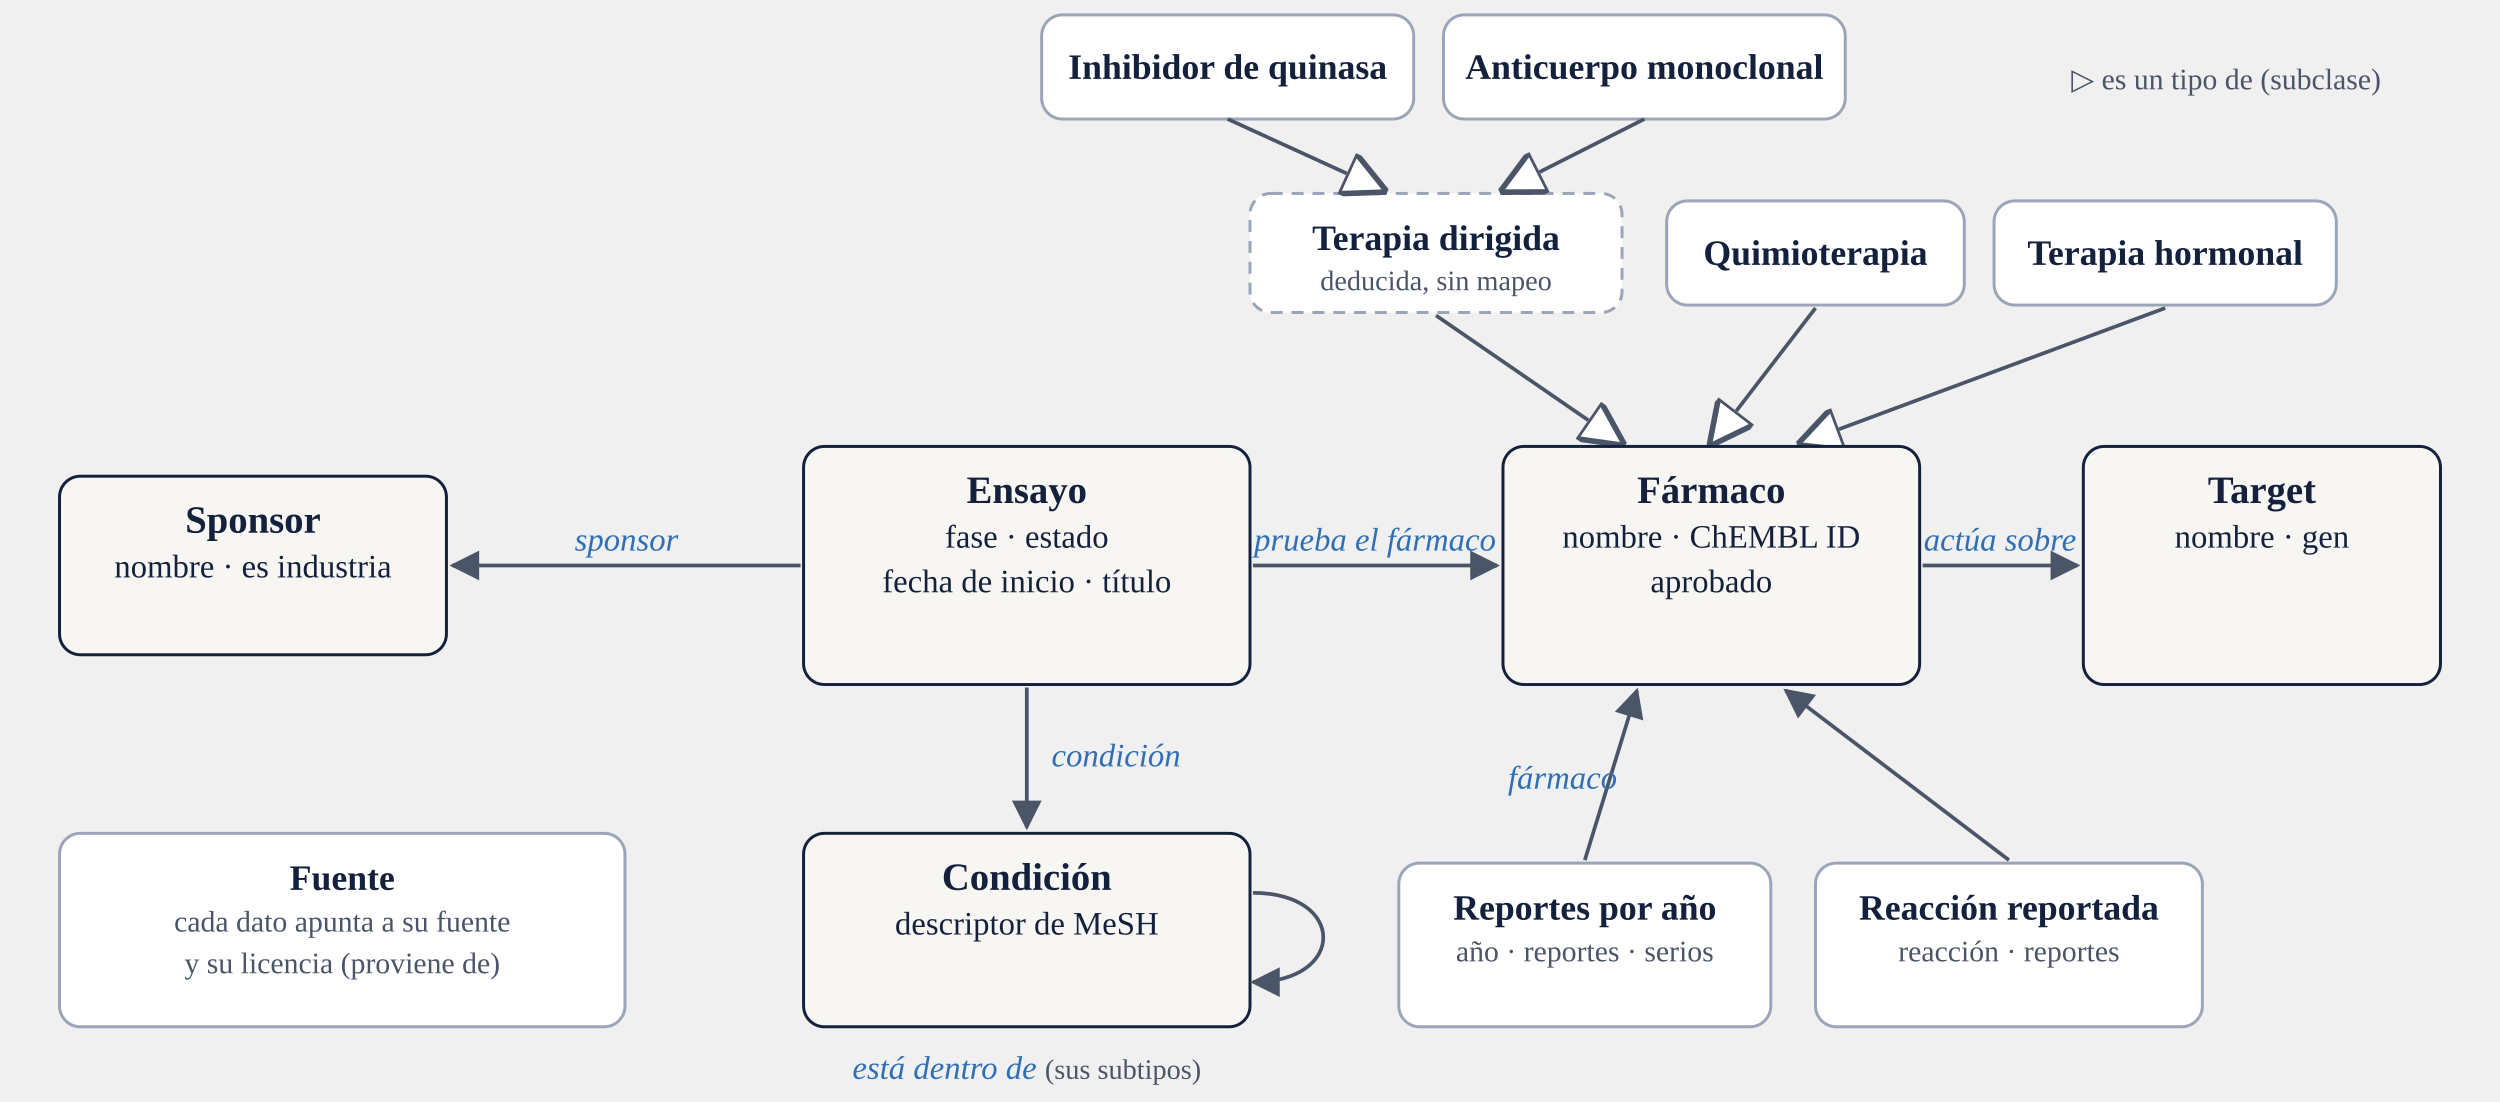
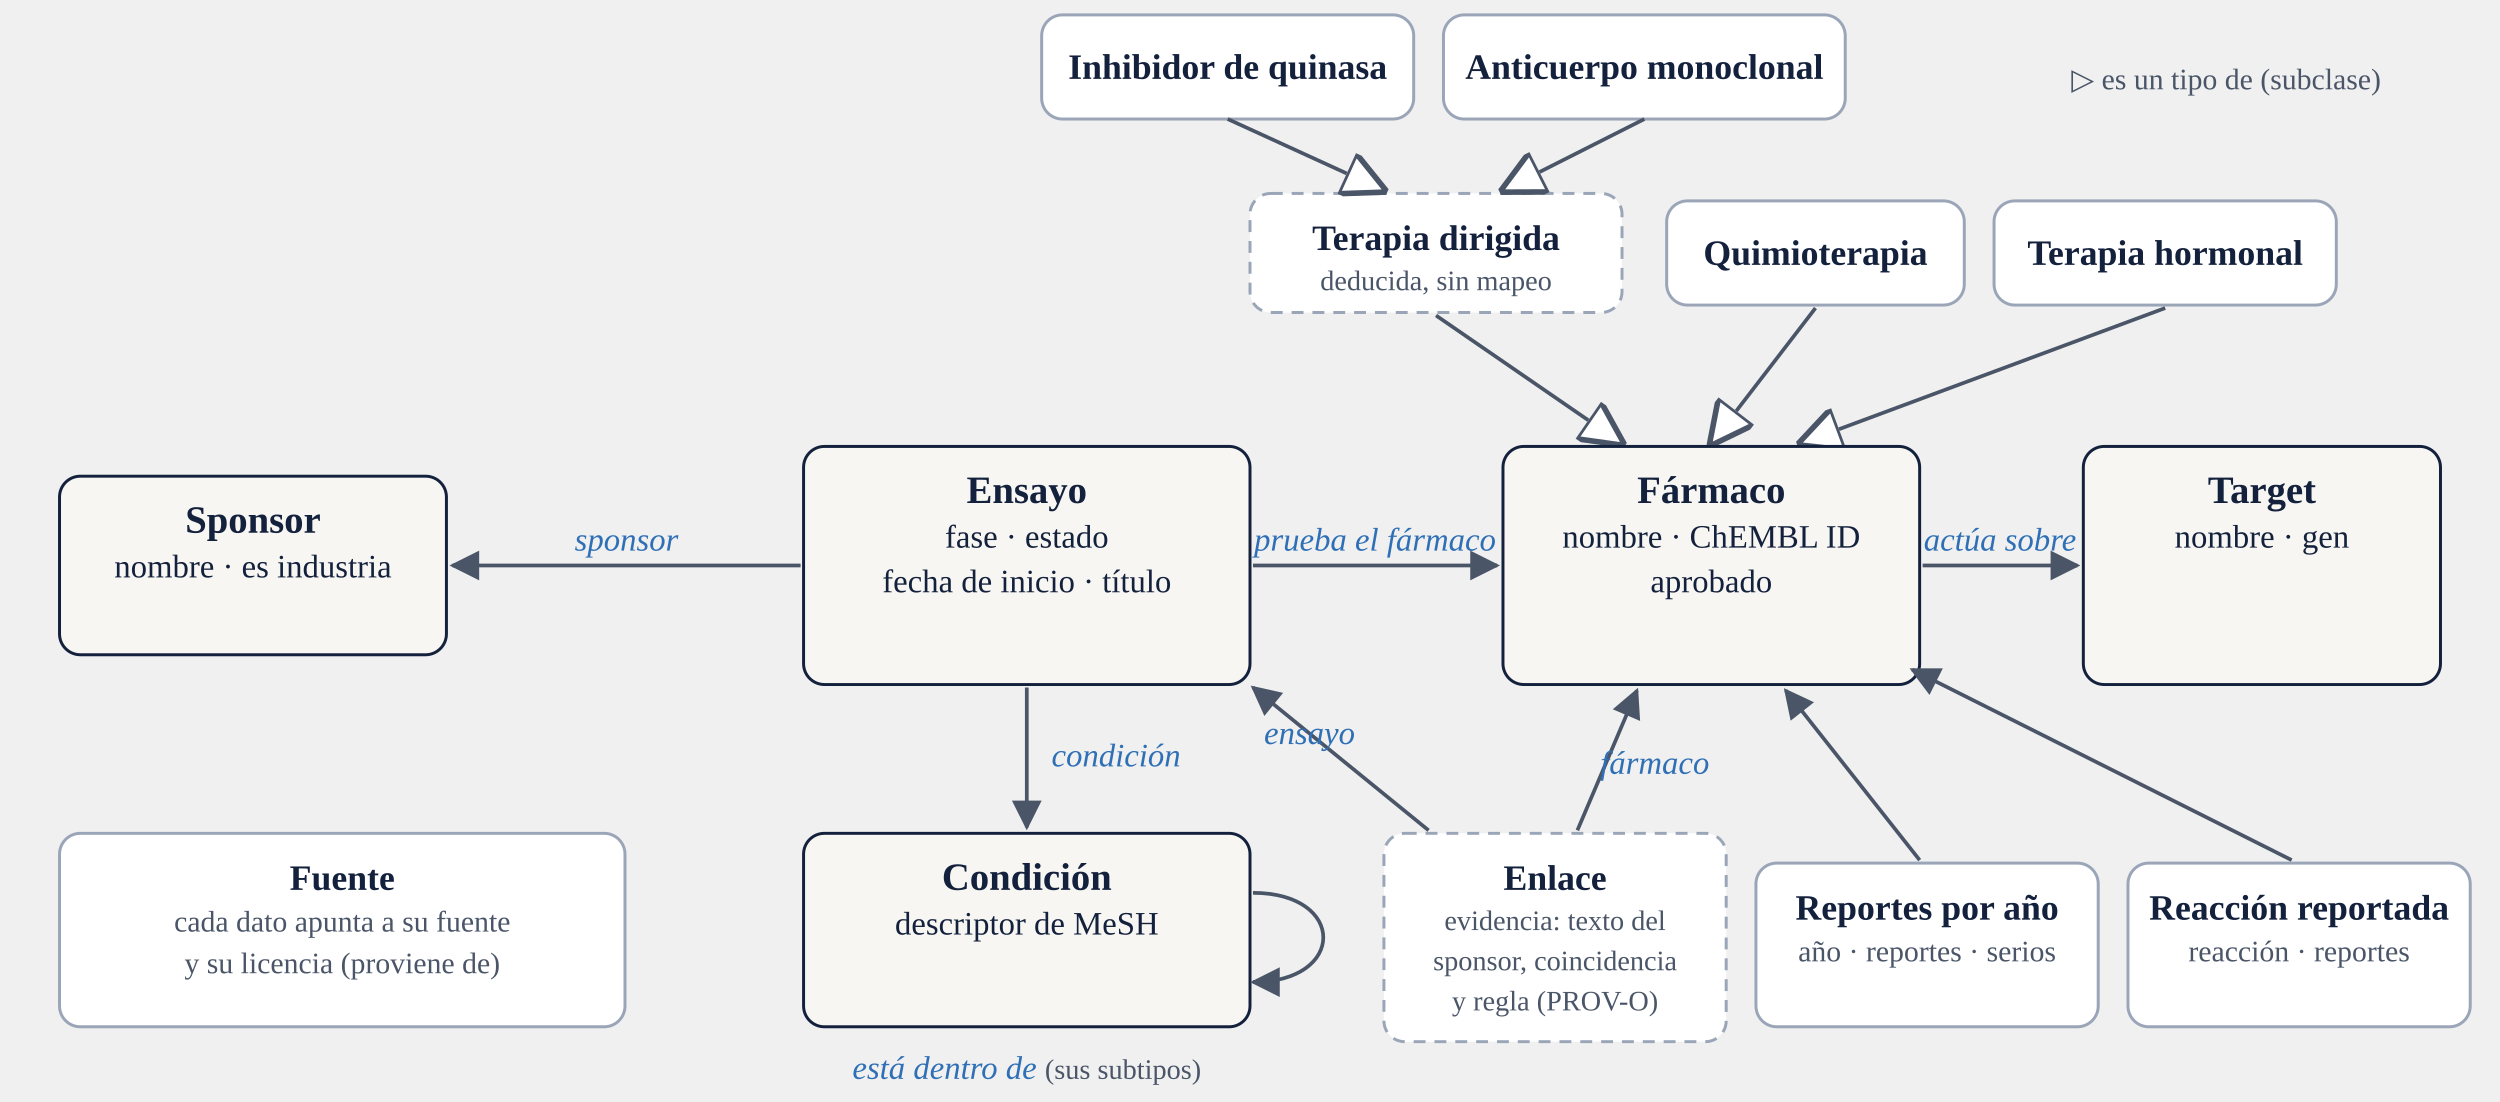
<svg xmlns="http://www.w3.org/2000/svg" viewBox="0 0 1680 740" width="1680" height="740" font-family="'Times New Roman', Times, serif">
  <defs>
    <marker id="arrow" viewBox="0 0 10 10" refX="9" refY="5" markerWidth="8" markerHeight="8" orient="auto-start-reverse">
      <path d="M0,0 L10,5 L0,10 z" fill="#4A5568" />
    </marker>
    <marker id="sub" viewBox="0 0 12 12" refX="11" refY="6" markerWidth="12" markerHeight="12" orient="auto">
      <path d="M0,0 L12,6 L0,12 z" fill="#FFFFFF" stroke="#4A5568" stroke-width="1.5" />
    </marker>
    <marker id="white" viewBox="0 0 10 10" refX="9" refY="5" markerWidth="8" markerHeight="8" orient="auto">
      <path d="M0,0 L10,5 L0,10 z" fill="#FFFFFF" />
    </marker>
  </defs>
  <rect x="700" y="10" width="250" height="70" rx="14" fill="#FFFFFF" stroke="#9AA5B8" stroke-width="2" />
  <text x="825.0" y="53.0" text-anchor="middle" font-size="24" font-weight="700" fill="#14213D">Inhibidor de quinasa</text>
  <rect x="970" y="10" width="270" height="70" rx="14" fill="#FFFFFF" stroke="#9AA5B8" stroke-width="2" />
  <text x="1105.0" y="53.0" text-anchor="middle" font-size="24" font-weight="700" fill="#14213D">Anticuerpo monoclonal</text>
  <rect x="840" y="130" width="250" height="80" rx="14" fill="#FFFFFF" stroke="#9AA5B8" stroke-width="2" stroke-dasharray="8,6" />
  <text x="965.0" y="168" text-anchor="middle" font-size="24" font-weight="700" fill="#14213D">Terapia dirigida</text>
  <text x="965.0" y="195" text-anchor="middle" font-size="19" fill="#4A5568">deducida, sin mapeo</text>
  <rect x="1120" y="135" width="200" height="70" rx="14" fill="#FFFFFF" stroke="#9AA5B8" stroke-width="2" />
  <text x="1220.0" y="178.0" text-anchor="middle" font-size="24" font-weight="700" fill="#14213D">Quimioterapia</text>
  <rect x="1340" y="135" width="230" height="70" rx="14" fill="#FFFFFF" stroke="#9AA5B8" stroke-width="2" />
  <text x="1455.0" y="178.0" text-anchor="middle" font-size="24" font-weight="700" fill="#14213D">Terapia hormonal</text>
  <line x1="825" y1="80" x2="930" y2="128" stroke="#4A5568" stroke-width="2.5" marker-end="url(#sub)" />
  <line x1="1105" y1="80" x2="1010" y2="128" stroke="#4A5568" stroke-width="2.5" marker-end="url(#sub)" />
  <line x1="965" y1="212" x2="1090" y2="298" stroke="#4A5568" stroke-width="2.5" marker-end="url(#sub)" />
  <line x1="1220" y1="207" x2="1150" y2="298" stroke="#4A5568" stroke-width="2.5" marker-end="url(#sub)" />
  <line x1="1455" y1="207" x2="1210" y2="298" stroke="#4A5568" stroke-width="2.5" marker-end="url(#sub)" />
  <text x="1600" y="60" text-anchor="end" font-size="20" fill="#4A5568">▷ es un tipo de (subclase)</text>
  <rect x="540" y="300" width="300" height="160" rx="14" fill="#F7F6F2" stroke="#14213D" stroke-width="2" />
  <text x="690.0" y="338" text-anchor="middle" font-size="26" font-weight="700" fill="#14213D">Ensayo</text>
  <text x="690.0" y="368" text-anchor="middle" font-size="22" fill="#14213D">fase · estado</text>
  <text x="690.0" y="398" text-anchor="middle" font-size="22" fill="#14213D">fecha de inicio · título</text>
  <rect x="1010" y="300" width="280" height="160" rx="14" fill="#F7F6F2" stroke="#14213D" stroke-width="2" />
  <text x="1150.0" y="338" text-anchor="middle" font-size="26" font-weight="700" fill="#14213D">Fármaco</text>
  <text x="1150.0" y="368" text-anchor="middle" font-size="22" fill="#14213D">nombre · ChEMBL ID</text>
  <text x="1150.0" y="398" text-anchor="middle" font-size="22" fill="#14213D">aprobado</text>
  <rect x="1400" y="300" width="240" height="160" rx="14" fill="#F7F6F2" stroke="#14213D" stroke-width="2" />
  <text x="1520.0" y="338" text-anchor="middle" font-size="26" font-weight="700" fill="#14213D">Target</text>
  <text x="1520.0" y="368" text-anchor="middle" font-size="22" fill="#14213D">nombre · gen</text>
  <rect x="40" y="320" width="260" height="120" rx="14" fill="#F7F6F2" stroke="#14213D" stroke-width="2" />
  <text x="170.0" y="358" text-anchor="middle" font-size="26" font-weight="700" fill="#14213D">Sponsor</text>
  <text x="170.0" y="388" text-anchor="middle" font-size="22" fill="#14213D">nombre · es industria</text>
  <rect x="540" y="560" width="300" height="130" rx="14" fill="#F7F6F2" stroke="#14213D" stroke-width="2" />
  <text x="690.0" y="598" text-anchor="middle" font-size="26" font-weight="700" fill="#14213D">Condición</text>
  <text x="690.0" y="628" text-anchor="middle" font-size="22" fill="#14213D">descriptor de MeSH</text>
-   <rect x="940" y="580" width="250" height="110" rx="14" fill="#FFFFFF" stroke="#9AA5B8" stroke-width="2" />
-   <text x="1065.0" y="618" text-anchor="middle" font-size="24" font-weight="700" fill="#14213D">Reportes por año</text>
-   <text x="1065.0" y="646" text-anchor="middle" font-size="20" fill="#4A5568">año · reportes · serios</text>
-   <rect x="1220" y="580" width="260" height="110" rx="14" fill="#FFFFFF" stroke="#9AA5B8" stroke-width="2" />
-   <text x="1350.0" y="618" text-anchor="middle" font-size="24" font-weight="700" fill="#14213D">Reacción reportada</text>
-   <text x="1350.0" y="646" text-anchor="middle" font-size="20" fill="#4A5568">reacción · reportes</text>
+   <rect x="1180" y="580" width="230" height="110" rx="14" fill="#FFFFFF" stroke="#9AA5B8" stroke-width="2" />
+   <text x="1295.0" y="618" text-anchor="middle" font-size="24" font-weight="700" fill="#14213D">Reportes por año</text>
+   <text x="1295.0" y="646" text-anchor="middle" font-size="20" fill="#4A5568">año · reportes · serios</text>
+   <rect x="1430" y="580" width="230" height="110" rx="14" fill="#FFFFFF" stroke="#9AA5B8" stroke-width="2" />
+   <text x="1545.0" y="618" text-anchor="middle" font-size="24" font-weight="700" fill="#14213D">Reacción reportada</text>
+   <text x="1545.0" y="646" text-anchor="middle" font-size="20" fill="#4A5568">reacción · reportes</text>
+   <rect x="930" y="560" width="230" height="140" rx="14" fill="#FFFFFF" stroke="#9AA5B8" stroke-width="2" stroke-dasharray="8,6" />
+   <text x="1045.0" y="598" text-anchor="middle" font-size="24" font-weight="700" fill="#14213D">Enlace</text>
+   <text x="1045.0" y="625" text-anchor="middle" font-size="19" fill="#4A5568">evidencia: texto del</text>
+   <text x="1045.0" y="652" text-anchor="middle" font-size="19" fill="#4A5568">sponsor, coincidencia</text>
+   <text x="1045.0" y="679" text-anchor="middle" font-size="19" fill="#4A5568">y regla (PROV-O)</text>
  <line x1="842" y1="380" x2="1006" y2="380" stroke="#4A5568" stroke-width="2.5" marker-end="url(#arrow)" />
  <text x="924.0" y="370.0" text-anchor="middle" font-size="22" fill="#2F6FB5" font-style="italic">prueba el fármaco</text>
  <line x1="1292" y1="380" x2="1396" y2="380" stroke="#4A5568" stroke-width="2.5" marker-end="url(#arrow)" />
  <text x="1344.0" y="370.0" text-anchor="middle" font-size="22" fill="#2F6FB5" font-style="italic">actúa sobre</text>
  <line x1="538" y1="380" x2="304" y2="380" stroke="#4A5568" stroke-width="2.5" marker-end="url(#arrow)" />
  <text x="421.0" y="370.0" text-anchor="middle" font-size="22" fill="#2F6FB5" font-style="italic">sponsor</text>
  <line x1="690" y1="462" x2="690" y2="556" stroke="#4A5568" stroke-width="2.5" marker-end="url(#arrow)" />
  <text x="750" y="515" text-anchor="middle" font-size="22" fill="#2F6FB5" font-style="italic">condición</text>
  <path d="M 842 600 C 905 600 905 660 842 660" fill="none" stroke="#4A5568" stroke-width="2.5" marker-end="url(#arrow)" />
  <text x="690" y="725" text-anchor="middle" font-size="22" fill="#2F6FB5" font-style="italic">está dentro de <tspan fill="#4A5568" font-style="normal" font-size="19">(sus subtipos)</tspan>
  </text>
-   <line x1="1065" y1="578" x2="1100" y2="464" stroke="#4A5568" stroke-width="2.5" marker-end="url(#arrow)" />
-   <text x="1050" y="530" text-anchor="middle" font-size="22" fill="#2F6FB5" font-style="italic">fármaco</text>
-   <line x1="1350" y1="578" x2="1200" y2="464" stroke="#4A5568" stroke-width="2.5" marker-end="url(#arrow)" />
+   <line x1="960" y1="558" x2="842" y2="462" stroke="#4A5568" stroke-width="2.5" marker-end="url(#arrow)" />
+   <text x="880" y="500" text-anchor="middle" font-size="22" fill="#2F6FB5" font-style="italic">ensayo</text>
+   <line x1="1060" y1="558" x2="1100" y2="464" stroke="#4A5568" stroke-width="2.5" marker-end="url(#arrow)" />
+   <text x="1112" y="520" text-anchor="middle" font-size="22" fill="#2F6FB5" font-style="italic">fármaco</text>
+   <line x1="1290" y1="578" x2="1200" y2="464" stroke="#4A5568" stroke-width="2.5" marker-end="url(#arrow)" />
+   <line x1="1540" y1="578" x2="1285" y2="450" stroke="#4A5568" stroke-width="2.5" marker-end="url(#arrow)" />
  <rect x="40" y="560" width="380" height="130" rx="14" fill="#FFFFFF" stroke="#9AA5B8" stroke-width="2" />
  <text x="230.0" y="598" text-anchor="middle" font-size="24" font-weight="700" fill="#14213D">Fuente</text>
  <text x="230.0" y="626" text-anchor="middle" font-size="20" fill="#4A5568">cada dato apunta a su fuente</text>
  <text x="230.0" y="654" text-anchor="middle" font-size="20" fill="#4A5568">y su licencia (proviene de)</text>
</svg>
